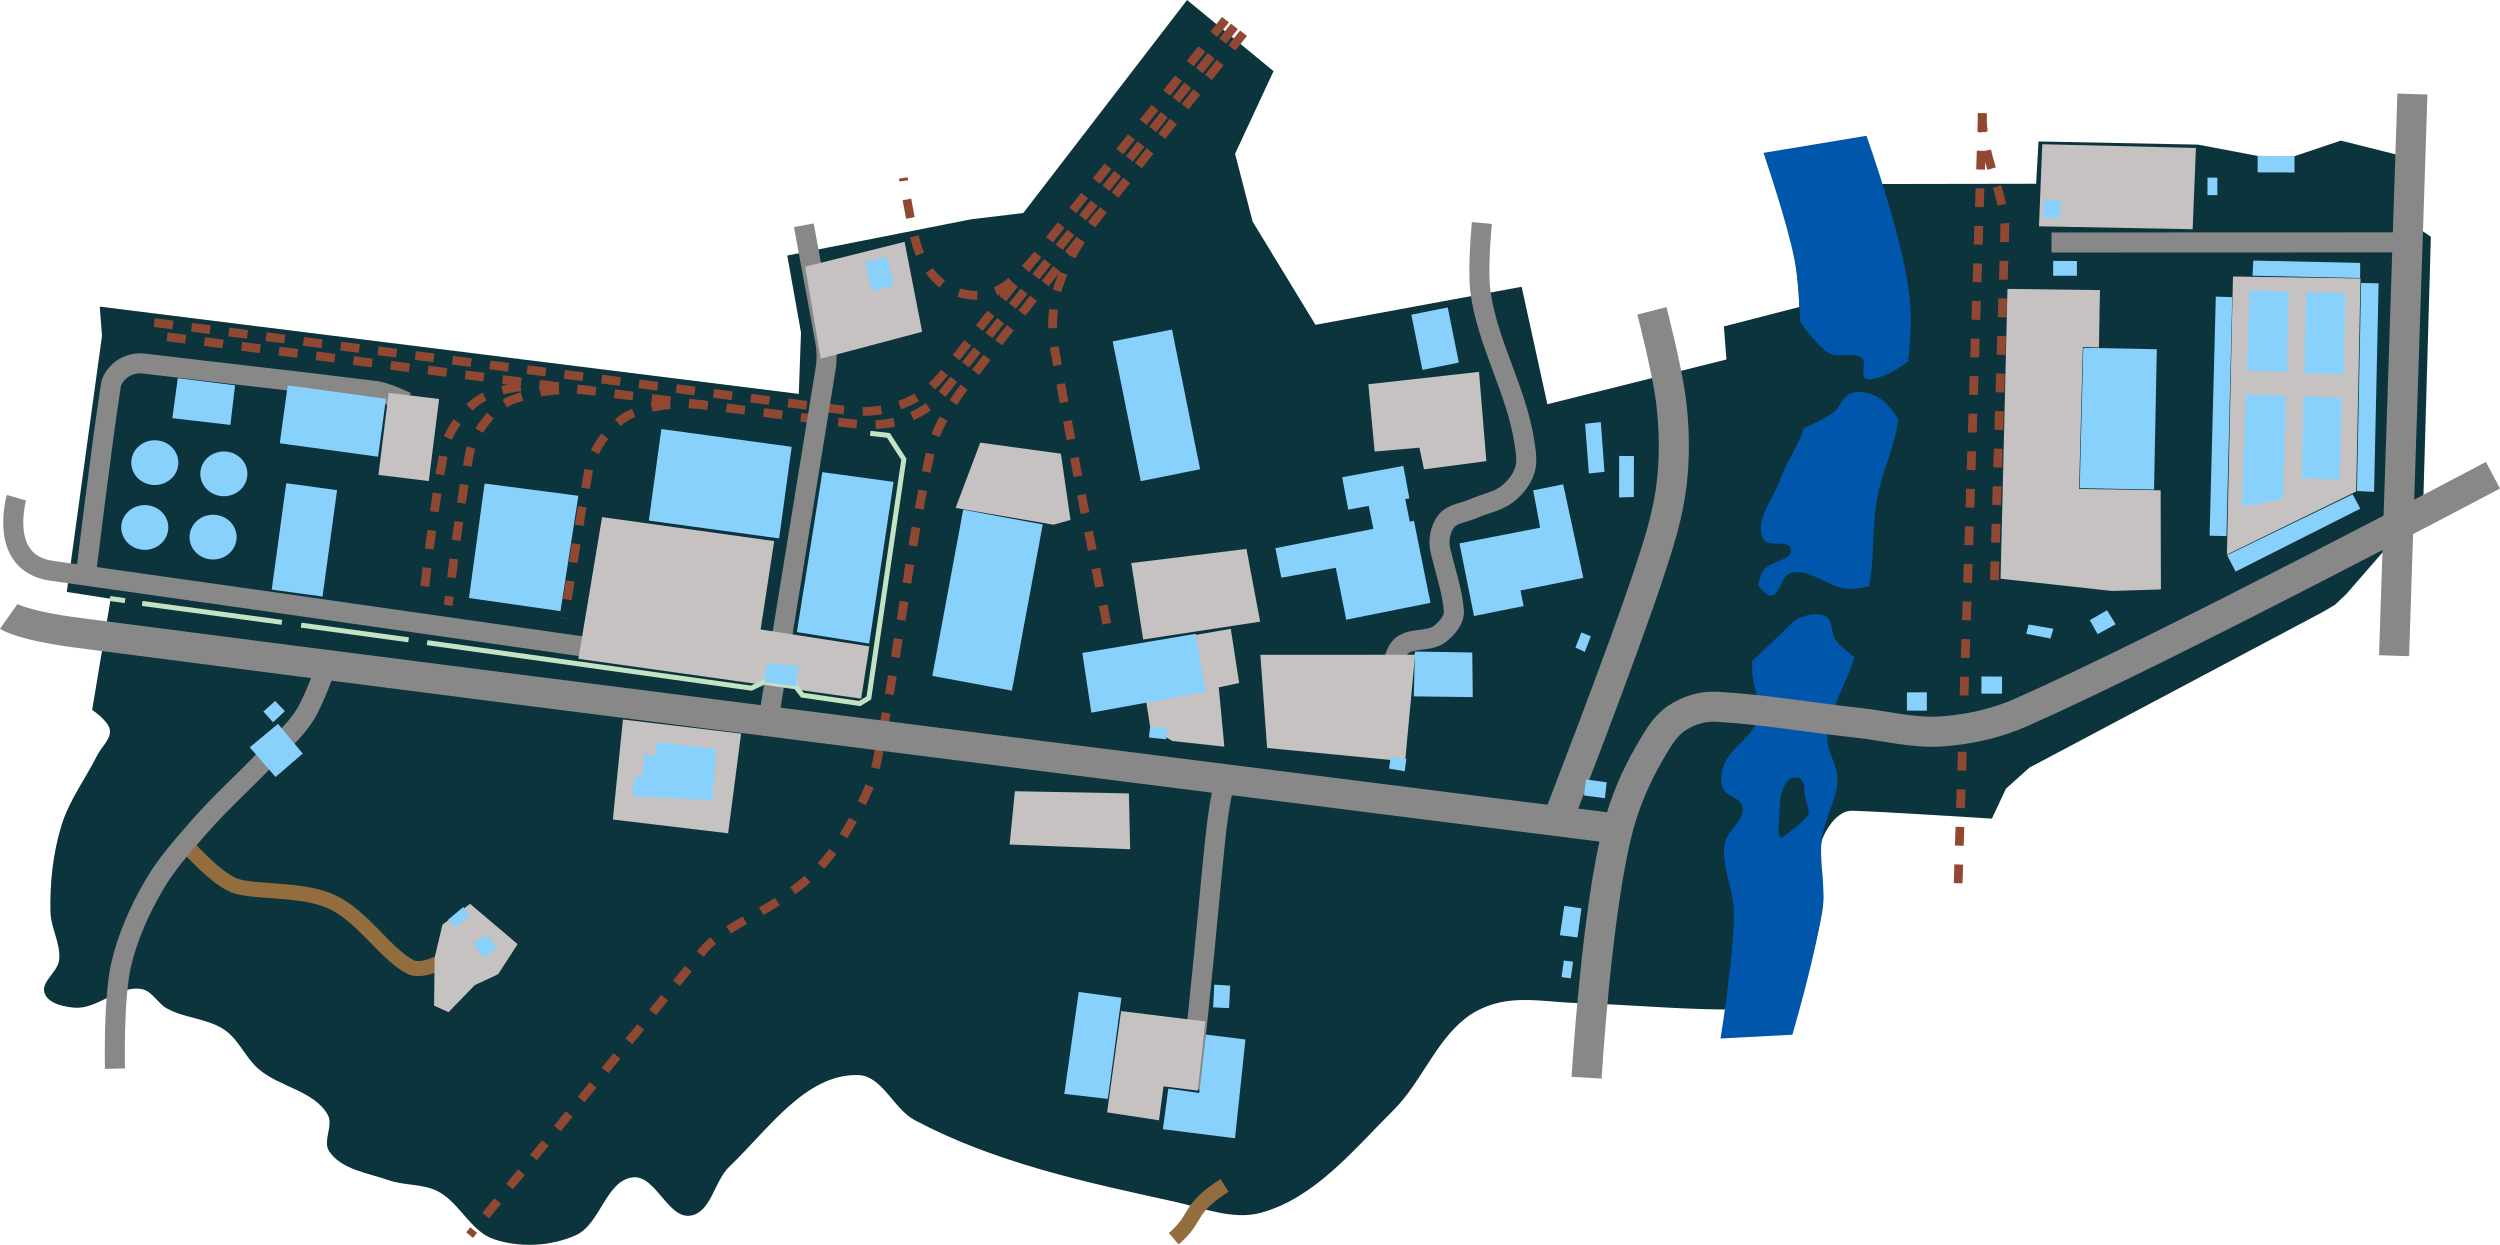
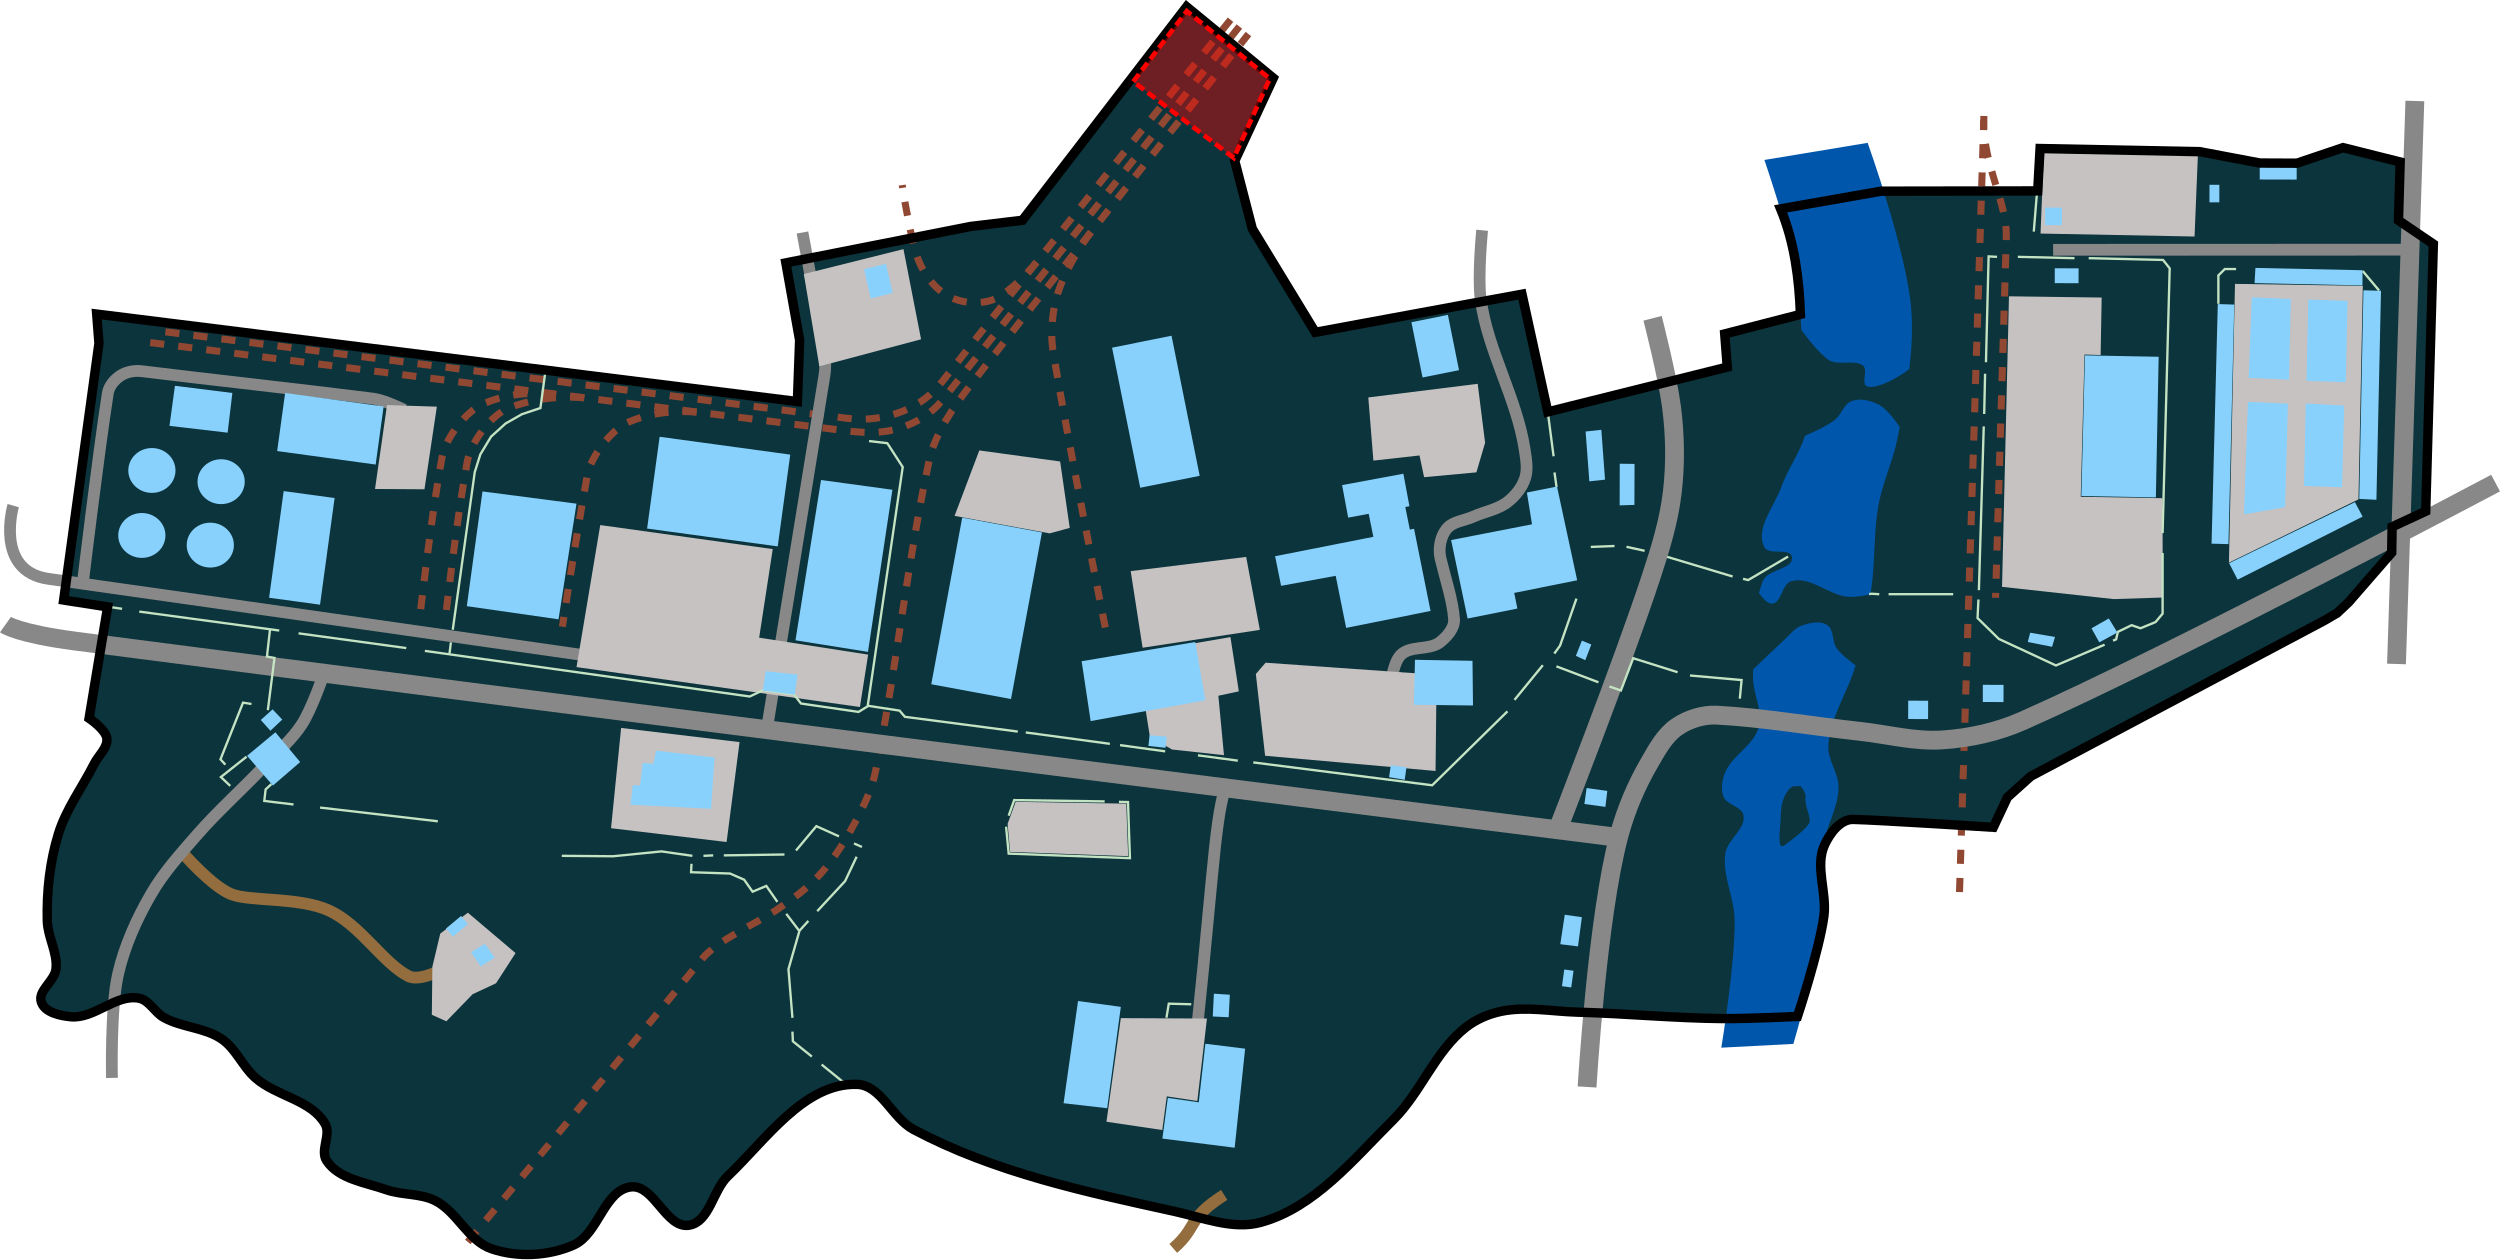
- <svg xmlns="http://www.w3.org/2000/svg" xml:space="preserve" id="svg89" width="1995.644" height="993.699" version="1.1" viewBox="0 0 1995.645 993.699">
+ <svg xmlns="http://www.w3.org/2000/svg" xml:space="preserve" id="svg89" width="1062.483" height="535.174" version="1.1" viewBox="0 0 1062.483 535.174">
  <style id="style_common">
    .cement { fill:#c6c2c2 }
    .land { fill:#0c343c }
    .rock { fill:#ffffcd }
    .water { fill:#0056ab }
    .wood { fill:#593700 }
    .tarmac { fill:#888 }
    .gravel { fill:#946d3e }
    .building { fill:#88d1fd }
-     .map_border { fill:none;stroke:#000;stroke-width:8 }
-     .fence { fill:none;stroke:#c4e3c3;stroke-width:4 }
-     .road_tarmac { fill:none;stroke:#888;stroke-width:16 }
-     .road_gravel { fill:none;stroke:#946d3e;stroke-width:12 }
-     .road_rail { fill:none;stroke:#914833;stroke-dasharray:15;stroke-width:7 }
-     .danger { fill:red;fill-opacity:.4;stroke:red;stroke-dasharray:8,4;stroke-width:4 }
+     .map_border { fill:none;stroke:#000;stroke-width:4 }
+     .fence { fill:none;stroke:#c4e3c3;stroke-width:1 }
+     .road_tarmac { fill:none;stroke:#888 }
+     .road_gravel { fill:none;stroke:#946d3e }
+     .road_small { stroke-width:5 }
+     .road_medium { stroke-width:8 }
+     .road_large { stroke-width:12 }
+     .railroad { fill:none;stroke:#914833;stroke-dasharray:6;stroke-width:3 }
+     .danger { fill:red;fill-opacity:.4;stroke:red;stroke-dasharray:4,2;stroke-width:2 }
  </style>
  <g id="Ground_Level">
    <g id="Base_Terrain" class="land" data-name="Base Terrain">
-       <path id="Base_Map_Shape" d="M947.582 0 816.819 170.064l-41.15 4.904-147.236 29.015 10.972 61.489-1.778 48.968-558.019-69.68 1.809 23.291-28.111 204.474 35.031 5.438-14.782 88.689s13.175 8.873 14.122 15.899c1.008 7.481-6.633 13.566-10.022 20.314-9.36 18.636-22.313 35.782-28.477 55.703-6.896 22.289-9.484 46.1-8.903 69.424.325 13.032 8.437 25.549 6.901 38.494-1.132 9.534-14.879 17.361-11.579 26.38 2.989 8.17 14.775 10.659 23.435 11.485 18.681 1.788 35.934-18.433 54.333-14.742 8.159 1.637 12.443 11.267 19.708 15.323 14.414 8.05 32.842 7.91 46.394 17.339 11.143 7.752 16.441 21.839 26.629 30.81 16.68 14.685 44.696 17.469 55.555 36.859 4.715 8.42-4.216 20.842 1.042 28.934 9.602 14.783 30.875 17.384 47.51 23.218 12.557 4.405 27.054 2.767 38.958 8.716 17.582 8.791 26.24 31.927 44.833 38.304 20.677 7.093 45.538 5.864 65.513-3.017 19.816-8.811 24.185-44.03 45.758-46.251 18.311-1.883 27.843 33.424 46.023 30.527 16.42-2.617 18.889-27.673 30.943-39.125 30.476-28.955 60.77-74.219 102.79-73.062 19.227.528 28.138 26.939 45.121 35.967 64.071 34.053 136.808 49.649 207.684 65.17 22.549 4.94 46.419 14.843 68.685 8.784 42.98-11.691 74.08-50.362 105.68-81.746 22.1-21.948 33.19-54.26 57.67-73.52 8.05-6.337 17.95-10.624 27.98-12.749 19.87-4.214 40.64.052 60.95.603 38.69 1.044 77.3 4.815 116 5.123 19.76.158 59.25-1.673 59.25-1.673s17.39-52.63 21.06-79.942c2.51-18.737-7.29-39.501.53-56.71 4.21-9.269 12.64-20.554 22.82-20.301 21.54.536 111.59 6.28 111.59 6.28l11.23-23.907 18.69-16.778 233.79-124.045 10.05-5.867 9.1-8.576 34.37-39.535.34-20.559 26.75-12.412 6.1-212.816-27.77-18.817 1.32-46.517-45.46-11.42-36.76 12.399-29.51-.139-47.78-9.037-127.25-2.524-1.89 33.761-124.77.213-79.96 14.052c11.15 26.918 14.78 56.227 15.77 84.069l-60.29 15.55 2.03 26.395-142.95 35.69-20.53-93.733-164.57 30.363-50.162-82.376-14.017-54.13 30.699-65.958Z" />
+       <path id="Base_Map_Shape" d="m504.3 2.858-69.784 90.757-21.96 2.617-78.575 15.485 5.855 32.814-.949 26.133-297.795-37.186.966 12.429-15.002 109.121 18.695 2.902-7.889 47.33s7.031 4.736 7.537 8.485c.538 3.992-3.541 7.24-5.349 10.841-4.995 9.945-11.908 19.096-15.197 29.727-3.68 11.895-5.061 24.602-4.751 37.049.173 6.955 4.502 13.634 3.683 20.543-.604 5.088-7.94 9.265-6.179 14.078 1.595 4.36 7.885 5.688 12.506 6.129 9.969.954 19.177-9.837 28.996-7.867 4.354.873 6.64 6.012 10.517 8.177 7.692 4.296 17.527 4.221 24.759 9.253 5.947 4.137 8.774 11.655 14.211 16.442 8.901 7.837 23.853 9.323 29.648 19.671 2.516 4.493-2.25 11.122.556 15.441 5.124 7.889 16.477 9.277 25.354 12.391 6.701 2.35 14.438 1.476 20.791 4.651 9.383 4.691 14.003 17.038 23.925 20.441 11.035 3.786 24.303 3.13 34.962-1.61 10.576-4.702 12.907-23.497 24.42-24.682 9.772-1.005 14.859 17.837 24.561 16.291 8.763-1.397 10.08-14.768 16.513-20.88 16.264-15.452 32.431-39.608 54.855-38.99 10.261.282 15.017 14.376 24.08 19.194 34.192 18.173 73.01 26.496 110.834 34.779 12.033 2.636 24.772 7.921 36.654 4.688 22.937-6.239 39.534-26.877 56.398-43.625 11.794-11.713 17.712-28.957 30.777-39.235 4.296-3.382 9.579-5.67 14.931-6.804 10.604-2.249 21.689.028 32.527.322 20.648.557 41.253 2.569 61.906 2.734 10.545.084 31.619-.893 31.619-.893s9.281-28.087 11.239-42.662c1.34-10-3.89-21.081.283-30.264 2.247-4.947 6.746-10.969 12.178-10.834 11.495.286 59.552 3.351 59.552 3.351l5.993-12.758 9.974-8.954 124.765-66.199 5.36-3.131 4.86-4.576 18.341-21.099.18-10.971 14.28-6.624 3.25-113.573-14.82-10.042.71-24.824-24.261-6.095-19.62 6.617-15.75-.074-25.5-4.823-67.904-1.347-1.009 18.018-66.585.113-42.672 7.499c5.95 14.365 7.887 30.007 8.416 44.865l-32.175 8.298 1.083 14.087-76.287 19.046-10.956-50.022-87.826 16.204-26.769-43.962-7.481-28.887 16.383-35.199Z" />
    </g>
    <g id="River" class="water">
-       <path id="River-3" d="M1449.53 490.292c-4.24.038-8.74 1.299-12.56 2.729-5.26 1.976-8.88 6.918-13.01 10.729-8.23 7.589-20.67 19.645-25.29 24.1.01 2.175.01 4.356.01 6.5-.03 13.12 7.92 26.395 4.62 39.092-3.95 15.171-22.51 23.266-27.56 38.106-1.89 5.576-2.79 12.231-.51 17.665 2.77 6.622 14.45 7.581 15.81 14.634 2.11 10.947-12.67 19.182-14.37 30.199-2.73 17.657 7.04 35.234 7.34 53.099.57 34.128-10.61 101.841-10.61 101.841l57.39-3.012s20.21-68.795 24.28-104.072c2-17.371-3.1-35.124-.76-52.453 2.2-16.372 12.38-31.453 12.45-47.973.05-11.15-8.54-21.308-8.11-32.448.89-22.664 15.46-42.67 21.67-64.504-3.01-2.205-11.41-8.488-15.17-13.843-3.76-5.368-1.85-14.653-7.34-18.246-2.18-1.429-4.74-2.048-7.43-2.133-.28-.01-.56-.013-.85-.01Zm-12.86 130.639c1.74 1.929 4.15 5.721 3.79 8.072-1.15 7.559 5.38 17.577 2.76 21.604-3.86 5.938-17.76 15.912-19.84 17.378-6.01 4.243-2.86-14.553-2.72-21.911.11-5.432.51-11.091 2.65-16.084 1.47-3.44 3.48-7.182 6.77-8.956.47-.252 6.24-.497 6.59-.103Z" />
-       <path id="River-2" d="M1483.66 312.902c-.35.005-.71.018-1.06.038-1.87.113-3.7.461-5.44 1.102-6.23 2.301-7.98 10.829-13.22 14.905-6.65 5.165-18 10.193-23.92 12.73-4.39 14.139-13.85 26.708-18.84 40.77-5.55 15.651-21.14 33.228-13.48 47.963 3.58 6.886 20.61.073 21.96 7.712 1.75 9.843-19.49 9.777-23.13 19.087-1.23 3.15-2.26 6.417-3.13 9.762 2.88 4.014 6.66 8.293 9.99 8.401 7.9.26 8.05-15.549 15.61-17.835 15.13-4.567 29.98 11.385 45.75 12.426 5.24.348 12.42-.949 17.44-1.97.21-1.39.43-2.779.63-4.172 3.24-22.311 1.76-45.211 5.84-67.383 3.32-18.04 11.6-34.916 15.1-52.924.58-2.957 1.15-5.926 1.73-8.893-4.21-6.082-10.55-14.365-16.38-17.542-4.25-2.321-9.39-4.006-14.38-4.167-.36-.012-.71-.015-1.07-.01Z" />
-       <path id="River-1" d="m1489.93 108.394-82.22 13.634s19.28 56.375 24.79 85.551c3.09 16.396 3.59 33.171 4.67 49.838 3.09 4.212 14.14 19.085 21.99 23.997 7.68 4.797 19.33-.861 26.83 4.199 4.97 3.355-2.01 15.106 3.74 16.813 8.5 2.527 27.6-9.084 33.4-13.908 1.88-15.767 2.74-31.581 1.55-47.347-3.42-45.621-34.75-132.777-34.75-132.777Z" />
+       <path id="River-3" d="M772.172 264.51c-2.263.02-4.665.693-6.703 1.456-2.807 1.055-4.739 3.692-6.943 5.726-4.392 4.05-11.031 10.484-13.497 12.861.006 1.161.006 2.325.006 3.469-.016 7.002 4.226 14.086 2.465 20.862-2.108 8.096-12.013 12.416-14.708 20.336-1.008 2.975-1.488 6.527-.272 9.427 1.479 3.534 7.712 4.046 8.438 7.81 1.126 5.842-6.762 10.236-7.669 16.116-1.457 9.423 3.757 18.803 3.917 28.337.304 18.213-5.662 54.349-5.662 54.349l30.627-1.608s10.785-36.713 12.957-55.539c1.067-9.27-1.654-18.745-.405-27.992 1.174-8.738 6.606-16.786 6.644-25.602.026-5.95-4.558-11.371-4.328-17.316.475-12.095 8.25-22.772 11.564-34.424-1.606-1.177-6.089-4.53-8.096-7.387-2.006-2.865-.987-7.82-3.917-9.738-1.163-.762-2.529-1.093-3.965-1.138-.149-.005-.299-.007-.453-.005Zm-6.863 69.717c.928 1.03 2.214 3.053 2.022 4.308-.613 4.034 2.871 9.38 1.473 11.529-2.06 3.169-9.478 8.492-10.588 9.274-3.207 2.265-1.526-7.766-1.451-11.693.058-2.899.272-5.919 1.414-8.583.784-1.836 1.857-3.833 3.613-4.78.251-.134 3.33-.265 3.517-.055Z" />
+       <path id="River-2" d="M790.386 169.843c-.187.003-.379.009-.566.02-.998.06-1.975.246-2.903.588-3.325 1.228-4.259 5.779-7.055 7.955-3.549 2.756-9.606 5.439-12.766 6.793-2.342 7.546-7.391 14.253-10.054 21.758-2.962 8.352-11.281 17.732-7.194 25.596 1.911 3.675 10.999.039 11.72 4.115.934 5.253-10.401 5.218-12.344 10.186-.656 1.681-1.206 3.425-1.67 5.21 1.537 2.142 3.554 4.426 5.331 4.483 4.216.139 4.296-8.298 8.33-9.518 8.075-2.437 16 6.076 24.416 6.632 2.796.186 6.628-.507 9.307-1.052.112-.741.229-1.483.336-2.226 1.729-11.907.939-24.127 3.117-35.96 1.771-9.627 6.19-18.633 8.058-28.244.309-1.578.614-3.162.923-4.745-2.247-3.246-5.63-7.667-8.741-9.362-2.268-1.239-5.011-2.138-7.674-2.224-.192-.006-.379-.008-.571-.005Z" />
+       <path id="River-1" d="m793.732 60.704-43.878 7.276s10.289 30.085 13.229 45.656c1.649 8.75 1.916 17.702 2.493 26.596 1.649 2.248 7.546 10.185 11.735 12.807 4.098 2.56 10.316-.46 14.318 2.241 2.652 1.79-1.073 8.061 1.996 8.972 4.536 1.349 14.729-4.848 17.824-7.422 1.004-8.414 1.463-16.854.828-25.267-1.826-24.347-18.545-70.859-18.545-70.859Z" />
    </g>
-     <g id="Railway" class="road_rail">
-       <path d="M374.839 985.93S497.68 837.026 561.803 758.183c12.036-14.798 43.56-28.304 57.924-38.028 14.452-9.783 25.164-17.475 35.434-28.674 11.528-12.572 20.64-27.345 28.634-42.413 6.698-12.622 13.088-25.782 15.97-39.776 16.72-81.175 24.79-163.979 42.773-247.865 4.657-21.721 19.988-43.557 33.646-61.076 72.574-93.103 218.435-276.349 218.435-276.349" style="stroke-dashoffset:9.8" />
-       <path d="M121.668 267.385s371.495 47.423 553.91 70.25c14.429 1.808 29.74 2.444 43.584-2.018 12.659-4.078 25.111-11.4 33.436-21.771C824.599 224.161 986.62 19.462 986.62 19.462" style="stroke-dashoffset:18.2" />
-       <path d="M883.94 499.884s-29.315-145.203-42.248-222.411c-2.043-12.196-2.088-22.522.293-37.097 5.349-32.733 35.47-68.96 35.47-68.96" style="stroke-dashoffset:28" />
-       <path d="m1563.1 705.054 19.73-627.524" />
-       <path d="M123.149 257.51s373.124 46.917 553.908 70.253c14.685 1.895 30.312-.028 44.081-5.474 13.012-5.15 23.543-13.105 32.151-24.142C825.009 206.203 983.164 9.588 983.164 9.588" />
-       <path d="M450.472 493.73s11.596-76.145 19.823-120.33c2.857-15.336 18.844-36.463 33.126-42.74 29.733-13.068 63.748-6.673 63.748-6.673" style="stroke-dashoffset:14.7" />
-       <path d="M337.662 479.756s8.723-76.718 16.951-120.903c2.857-15.336 18.774-36.624 33.123-42.741 32.868-14.009 65.005-6.046 65.005-6.046" style="stroke-dashoffset:18.2" />
-       <path d="M357.763 483.201s8.726-76.715 16.953-120.903c2.855-15.336 18.619-36.999 33.124-42.738 32.239-12.757 64.689-7.617 64.689-7.617" style="stroke-dashoffset:7.7;stroke-width:7.0" />
-       <path d="M1591.81 470.717s5.54-189.951 8.56-287.058c.86-27.667-18.11-55.742-18.11-93.049" style="stroke-dashoffset:22.4" />
-       <path d="M721.122 142.043s3.122 22.597 9.363 48.854c3.542 14.905 12.29 30.262 25.281 38.382 10.202 6.378 24.298 8.19 35.796 4.644 18.238-5.625 42.77-38.067 42.77-38.067" style="stroke-dashoffset:12.6" />
+     <g id="Railway" class="railroad">
+       <path d="M196.115 531.039s68.088-81.49 102.308-123.565c6.423-7.897 23.246-15.105 30.912-20.294 7.712-5.221 13.429-9.326 18.91-15.303 6.152-6.709 11.015-14.593 15.281-22.634 3.574-6.736 6.984-13.759 8.522-21.227 8.923-43.32 13.23-87.51 22.827-132.277 2.485-11.592 10.667-23.245 17.955-32.594 38.731-49.686 117.763-148.669 117.763-148.669" style="stroke-dasharray:6;stroke-dashoffset:7.8" />
+       <path d="M63.538 145.552s198.254 25.308 295.603 37.49c7.7.965 15.871 1.304 23.259-1.077 6.755-2.176 13.401-6.084 17.843-11.618 38.425-47.862 126.478-159.088 126.478-159.088" style="stroke-dashoffset:11.7" />
+       <path d="M470.336 269.629s-15.644-77.49-22.546-118.693c-1.091-6.509-1.115-12.02.156-19.798 2.855-17.468 18.929-36.801 18.929-36.801" style="stroke-dashoffset:9" />
+       <path d="m832.78 379.121 10.529-334.888" />
+       <path d="M64.329 140.282S263.452 165.32 359.93 177.774c7.837 1.011 16.176-.015 23.524-2.922 6.944-2.748 12.564-6.993 17.158-12.883C438.887 112.901 523.288 7.975 523.288 7.975" style="stroke-dashoffset:6" />
+       <path d="M239.009 266.344s6.189-40.636 10.579-64.215c1.525-8.185 10.057-19.46 17.678-22.809 15.868-6.974 34.02-3.561 34.02-3.561" style="stroke-dashoffset:1.8" />
+       <path d="M178.807 258.887s4.655-40.942 9.046-64.522c1.524-8.184 10.019-19.545 17.676-22.809 17.541-7.476 34.691-3.227 34.691-3.227" style="stroke-dashoffset:0" />
+       <path d="M189.534 260.725s4.657-40.94 9.047-64.521c1.524-8.185 9.936-19.745 17.677-22.808 17.205-6.808 34.522-4.065 34.522-4.065" style="stroke-dashoffset:10.5;stroke-width:3.0" />
+       <path d="M848.101 254.063s2.957-101.37 4.569-153.193c.459-14.765-9.665-29.747-9.665-49.657" style="stroke-dashoffset:3.9" />
+       <path d="M383.446 78.661s1.666 12.06 4.996 26.072c1.891 7.954 6.559 16.15 13.492 20.483 5.445 3.404 12.967 4.371 19.103 2.479 9.733-3.002 22.825-20.316 22.825-20.316" style="stroke-dashoffset:4.8" />
    </g>
-     <g id="Dirt_Roads" class="road_gravel">
-       <path d="M147.745 673.45s23.128 26.834 38.941 33.271c14.771 6.015 53.987 2.096 77.951 13.04 24.798 11.325 43.069 41.892 63.017 52.133 12.532 6.432 40.204-13.028 40.204-13.028" />
-       <path d="M977.523 946.249c-30.424 19.367-20.641 25.446-40.564 42.578" />
+     <g id="Dirt_Roads" class="road_gravel road_small">
+       <path d="M77.455 362.255s12.342 14.32 20.781 17.755c7.883 3.21 28.811 1.119 41.6 6.959 13.234 6.044 22.984 22.357 33.63 27.822 6.688 3.432 21.455-6.953 21.455-6.953" />
+       <path d="M520.278 507.838c-16.236 10.335-11.015 13.58-21.648 22.722" />
    </g>
-     <g id="Roads" class="road_tarmac">
-       <path d="M260.639 530.992s-9.582 27.925-17.484 40.224c-7.973 12.407-19.498 22.137-29.58 32.898-17.659 18.851-37.154 35.98-54.124 55.45-12.97 14.883-26.412 29.703-36.33 46.772-11.593 19.95-21.307 41.471-26.471 63.958-6.184 26.936-4.887 82.764-4.887 82.764" />
-       <path d="M13.133 397.317s-15.14 52.22 28.084 58.312C206.32 478.897 618.776 538.103 618.776 538.103" />
-       <path d="M613.502 574.191s37.318-229.337 45.57-279.947c1.162-7.126 1.017-14.558-.283-21.661-7.438-40.66-17.128-92.787-17.128-92.787" />
-       <path d="M68.178 462.109s12.406-103.547 20.281-154.257c.885-5.699 5.274-10.892 10.105-14.041 4.817-3.138 11.171-4.259 16.878-3.558 58.766 7.198 125.525 14.442 184.551 21.883 8.623 1.087 24.51 8.889 24.51 8.889" />
-       <path d="M978.302 622.019c-9.432 31.245-9.59 79.802-28.416 247.036" />
-       <path d="M1182.93 178.026s-3.58 36.448-1.21 54.447c5.45 41.427 28.84 79.025 35.1 120.338 1.12 7.424 2.64 15.361.38 22.525-2.32 7.356-7.57 13.901-13.59 18.728-7.86 6.308-18.53 7.91-27.72 12.036-7.17 3.22-16.54 3.744-21.39 9.928-4.95 6.307-6.52 15.802-4.65 23.594 3.95 16.407 9.64 33.103 10.72 48.043.51 7.126-5.53 13.874-11.13 18.324-8.64 6.875-23.82 2.411-31.46 10.388-7.15 7.464-8.43 29.831-8.43 29.831" />
-       <path d="m1919.3 193.47-281.67.111" />
+     <g id="Roads" class="road_tarmac road_small">
+       <path d="M137.702 286.23s-5.113 14.902-9.33 21.466c-4.255 6.621-10.406 11.814-15.786 17.556-9.424 10.061-19.828 19.202-28.884 29.592-6.922 7.943-14.096 15.852-19.388 24.961-6.187 10.646-11.371 22.131-14.127 34.132-3.3 14.375-2.608 44.168-2.608 44.168" />
+       <path d="M5.617 214.892s-8.08 27.868 14.987 31.119c88.11 12.418 308.223 44.014 308.223 44.014" />
+       <path d="M326.013 309.284s19.915-122.389 24.319-149.398c.62-3.803.543-7.769-.151-11.56-3.97-21.699-9.141-49.517-9.141-49.517" />
+       <path d="M34.992 249.469s6.621-55.259 10.824-82.321c.472-3.042 2.814-5.813 5.392-7.493 2.571-1.675 5.961-2.273 9.007-1.899 31.361 3.841 66.988 7.707 98.488 11.678 4.602.58 13.081 4.744 13.081 4.744" />
+       <path d="M520.694 334.808c-5.034 16.674-5.118 42.587-15.165 131.834" />
+       <path d="M629.897 97.864s-1.911 19.451-.646 29.057c2.908 22.108 15.391 42.173 18.731 64.22.598 3.962 1.409 8.198.203 12.021-1.238 3.925-4.04 7.418-7.252 9.994-4.195 3.367-9.889 4.221-14.793 6.423-3.827 1.719-8.827 1.998-11.416 5.299-2.641 3.365-3.479 8.433-2.481 12.591 2.108 8.756 5.144 17.666 5.721 25.639.272 3.803-2.951 7.404-5.94 9.779-4.611 3.669-12.712 1.286-16.789 5.543-3.816 3.984-4.499 15.92-4.499 15.92" />
+       <path d="m1022.87 106.106-150.316.059" />
    </g>
-     <g id="Main_Roads" class="road_tarmac" style="stroke-width:24.0">
-       <path d="M1990.02 379.354s-258.25 136.938-376.53 189.313c-20.12 8.909-42.27 13.819-64.23 15.234-22.07 1.422-43.99-4.507-65.97-6.901-37.8-4.114-77.18-10.942-113.35-12.827-11.02-.574-22.68 3.059-31.79 9.292-9.88 6.752-15.89 18.102-21.9 28.451-10.56 18.195-18.92 37.903-24.35 58.229-17.37 64.965-25.4 200.134-25.4 200.134" />
-       <path d="M1292.06 661.66S461.262 557.124 62.695 505.212c-45.617-5.941-55.747-13.134-55.747-13.134" />
-       <path d="M1242.64 656.62s52.38-134.171 74.85-202.559c7.31-22.254 14.17-44.255 16.9-67.521 2.64-22.519 2.26-45.462-.66-67.946-3.09-23.829-15.06-70.49-15.06-70.49" />
-       <path d="m1925.73 75.058-14.64 448.355" />
+     <g id="Main_Roads" class="road_tarmac road_medium">
+       <path d="M1060.61 205.306s-137.817 73.079-200.939 101.03c-10.737 4.754-22.558 7.374-34.277 8.13-11.778.758-23.476-2.406-35.206-3.683-20.172-2.196-41.188-5.84-60.491-6.846-5.881-.306-12.103 1.633-16.965 4.959-5.273 3.604-8.48 9.661-11.687 15.184-5.636 9.71-10.097 20.227-12.995 31.074-9.27 34.67-13.555 106.805-13.555 106.805" />
+       <path d="M688.135 355.963s-443.367-55.787-656.069-83.491c-24.344-3.171-29.75-7.009-29.75-7.009" />
+       <path d="M661.762 353.273s27.953-71.602 39.945-108.099c3.901-11.876 7.562-23.617 9.018-36.033 1.409-12.018 1.207-24.262-.352-36.261-1.649-12.716-8.037-37.618-8.037-37.618" />
+       <path d="m1026.3 42.914-7.81 239.271" />
    </g>
    <g id="Pavement" class="cement">
-       <path d="m1602.49 230.607-5.53 231.379 88.89 9.758 39.11-1.252-.2-79.114-65.12-1.094L1662.65 277l12.83.368.83-45.773Z" />
-       <path d="m1782.49 220.717-4.84 221.982 103.16-50.37 3.49-170.044Z" />
-       <path d="m1630.27 115.126-2.65 65.521 122.66 2.356 2.65-64.894Z" />
-       <path d="m995.005 438.155-91.948 11.309 9.479 61.016 93.374-14.244Z" />
-       <path d="m1180.63 296.843-88.35 9.872 5.04 53.755 35.74-3.107 3.65 17.289 49.79-6.552Z" />
-       <path d="m1006.07 522.682 5.4 74.376 110.17 10.739 7.99-85.13Z" />
-       <path d="m782.489 353.357-19.688 52.11 78.168 13.39 13.543-3.815-7.642-52.874Z" />
-       <path d="m655.096 286.35-12.343-73.475 79.337-19.839 14.016 71.811Z" />
-       <path d="m894.914 807.095-11.157 80.867 41.426 6.335 3.588-27.094 27.339 3.397 6.037-55.199Z" />
-       <path d="m497.249 574.356-8.032 79.842 92.021 11.01 10.336-79.575Z" />
-       <path d="m480.619 412.793-18.904 113.109 225.701 31.788 6.547-41.719-86.788-13.505 10.822-70.536Z" />
-       <path d="m310.272 313.649-8.185 65.445 40.202 4.93 8.215-65.531Z" />
-       <path d="m810.149 631.601-4.219 42.525 96.243 3.801-1.032-44.578Z" />
-       <path d="m982.496 501.99-117.545 20.271 6.843 45.455 43.161-7.732 3.362 21.247 17.59 10.294 41.436 4.527-4.472-47.345 16.295-3.506Z" />
-       <path d="m353.213 738.127-6.267 26.31-.44 38.352 11.542 5.18 20.99-21.605 18.621-8.701 15.519-24.01-37.976-32.176Z" />
+       <path d="m853.801 125.925-2.951 123.479 47.437 5.207 20.872-.668-.107-42.22-34.752-.584 1.606-60.456 6.847.197.443-24.428Z" />
+       <path d="m949.859 120.647-2.58 118.464 55.051-26.881 1.86-90.746Z" />
+       <path d="m868.626 64.297-1.414 34.966 65.457 1.257 1.42-34.631Z" />
+       <path d="m529.608 236.686-49.07 6.035 5.059 32.562 49.83-7.601Z" />
+       <path d="m628.01 163.117-46.49 5.795 2.162 26.843 19.601-2.185 1.948 9.227 22.223-2.048 3.704-12.558Z" />
+       <path d="m537.86 281.648-4.135 4.807 3.935 34.739 72.44 6.464.449-40.882Z" />
+       <path d="m416.195 191.432-10.507 27.81 40.395 7.438 8.548-2.329-4.078-28.217Z" />
+       <path d="m348.21 155.673-6.587-39.211 42.339-10.587 7.48 38.323Z" />
+       <path d="m476.339 432.696-6.101 44.036 23.722 3.528 1.915-14.313 12.976 1.96 4.101-35.033Z" />
+       <path d="m263.973 309.372-4.287 42.609 49.109 5.875 5.516-42.466Z" />
+       <path d="m255.098 223.151-10.089 60.362 120.449 16.965 3.494-22.264-46.316-7.207 5.776-37.643Z" />
+       <path d="m164.483 172.148-5.102 35.66 21.014.137 5.265-35.118Z" />
+       <path d="m431.646 340.784-3.416 9.312 1.044 11.966 50.188 1.805-.809-22.323Z" />
+       <path d="m522.932 270.752-62.73 10.818 3.652 24.258 23.034-4.126 1.794 11.339 9.387 5.493 22.113 2.416-2.387-25.266 8.696-1.871Z" />
+       <path d="m187.106 396.771-3.345 14.04-.235 20.467 6.16 2.765 11.202-11.53 9.937-4.643 8.282-12.814-20.267-17.171Z" />
    </g>
    <g id="Fence" class="fence">
-       <path d="m87.814 477.784 12.014 1.677m13.691 2.235 111.483 15.088m15.368 2.235 85.777 11.735m14.809 2.235 258.73 36.323 10.617-5.029 24.588 3.353 5.588 7.264 45.823 6.706 7.264-4.471 27.941-190.554-12.294-19-14.529-1.676" />
+       <path d="m45.472 257.835 6.411.895m7.306 1.192 59.495 8.052m8.201 1.193 45.776 6.263m7.903 1.192 138.076 19.385 5.666-2.684 13.121 1.789 2.982 3.877 24.455 3.578 3.876-2.386 14.911-101.692-6.561-10.139-7.753-.895" />
+       <path d="m368.765 299.94 13.547 2.069 2.258 2.635 47.984 6.272" />
+       <path d="m435.94 311.292 35.741 4.828" />
+       <path d="m476.008 316.685 19.191 2.634" />
+       <path d="m509.122 321.012 16.933 2.258" />
+       <path d="m114.769 267.391-1.317 11.665 3.198.564-2.822 22.201" />
+       <path d="m136.029 343.213 50.047 5.833" />
+       <path d="m124.741 341.896-12.418-1.505.564-4.892 2.446-2.257" />
+       <path d="m238.757 363.721 21.825.188 20.508-2.069 13.17 1.881" />
+       <path d="m298.963 363.721 4.14-.188" />
+       <path d="m307.618 363.533 25.776-.376" />
+       <path d="m338.286 361.463 8.654-10.348 9.624 4.341" />
+       <path d="m362.933 358.453 3.386 1.505" />
+       <path d="m364.062 364.097-4.892 10.349-11.853 12.793" />
+       <path d="m343.554 391.379-3.763 4.139-4.704 16.368 1.694 20.696" />
+       <path d="m336.781 438.415.188 4.139 8.068 6.487" />
+       <path d="m349.177 452.428 10.912 8.843" />
+       <path d="m293.883 367.108-.188 3.575 16.557.564 6.021 2.634 3.575 5.08 5.832-2.446 4.704 6.773" />
+       <path d="m334.147 388.368 5.456 7.15" />
+       <path d="m495.726 432.534 1.005-5.976 9.554.248" />
+       <path d="m532.64 324.022 76.03 9.716 31.985-31.42" />
+       <path d="m643.657 297.428 12.041-14.729" />
+       <path d="m660.563 277.773 2.446-3.387 6.977-19.977" />
+       <path d="m661.52 206.996-.873-6.209" />
+       <path d="m660.266 193.918-2.439-18.627" />
+       <path d="m708.528 236.651 27.822 8.358" />
+       <path d="m740.788 245.992 2.165.531 16.967-9.988" />
+       <path d="m661.461 283.202 17.874 6.773" />
+       <path d="m683.981 291.751 4.892 1.693 5.216-13.708 18.881 5.955" />
+       <path d="m718.229 287.076 21.936 1.951-.753 7.903" />
+       <path d="m794.351 252.527.94-.188 3.387.188" />
+       <path d="M802.629 252.527h27.469" />
+       <path d="m97.836 333.994-3.951-3.763 10.912-8.654" />
+       <path d="m95.766 324.963-2.07-2.258 9.595-24.082 3.575.564" />
+       <path d="m676.074 232.439 10.072-.386" />
+       <path d="m691.247 232.396 7.714 1.693" />
+       <path d="m848.725 109.16-3.575-.188-1.129 44.967" />
+       <path d="m843.645 158.831-.376 17.121" />
+       <path d="m843.08 181.22-2.069 69.614" />
+       <path d="m840.823 254.785-.377 7.902 9.031 8.843 24.271 11.289 20.696-8.843" />
+       <path d="m898.019 272.282 1.317-.564.752-3.198 5.833-2.823 3.763 1.317 6.397-2.634 3.01-3.574V235.03" />
+       <path d="m919.091 226.563 3.01-112.511-2.822-3.575-31.608-.752" />
+       <path d="m881.65 109.725-24.082-.565" />
+       <path d="m864.341 98.436 1.413-17.178" />
+       <path d="M942.798 129.104v-12.042l2.728-2.728h4.797" />
+       <path d="m1004.13 115.181 6.96 8.278" />
+       <path d="m427.579 351.342 1.102 11.437 51.536 1.929-.827-23.838-3.84-.086" />
+       <path d="m469.469 340.594-38.445-.551-2.343 6.614" />
+       <path d="m231.857 157.303-2.187 16.102-7.842 2.626-6.943 3.943-6.163 5.566-4.572 7.554-2.385 7.553-9.343 66.99" />
+       <path d="m191.627 273.004-.596 4.771" />
    </g>
    <g id="Buildings" class="building">
      <g id="Garages-2" data-name="Garages">
-         <path d="m1798.06 220.093.69-12.087 85.28 1.849-.04 12.087Z" />
-         <path d="m1837.42 381.663 1.45-65.681 30.6 1.695-1.78 65.03Z" />
-         <path d="m1789.65 404.255 3.14-89.515 31.82 1.377-2.23 82.389Z" />
-         <path d="m1839.44 298.015 1.45-64.833 31.24 1.043-1.45 64.834Z" />
-         <path d="m1793.41 295.618 2.44-64.17 31.08 1.375-1.45 64.17Z" />
-         <path d="m1763.82 427.603 4.96-190.81 13.13.396-4.63 190.772Z" />
-         <path d="m1881.45 391.969 3.31-166.133 13.99.358-3.64 166.458Z" />
-         <path d="M1777.81 443.147 1878 394.55l6.12 11.49-99.55 50.227Z" />
-         <path d="m1277.85 336.932-12.51 1.359 2.96 39.684 12.5-1.362Z" />
-         <path d="m1304.31 364.103-11.79-.172-.08 33.166 11.76-.353Z" />
+         <path d="m958.169 120.314.37-6.45 45.511.986-.02 6.451Z" />
+         <path d="m979.179 206.538.77-35.051 16.33.904-.95 34.704Z" />
+         <path d="m953.679 218.595 1.68-47.771 16.98.735-1.19 43.968Z" />
+         <path d="m980.249 161.898.78-34.599 16.67.557-.77 34.599Z" />
+         <path d="m955.689 160.619 1.3-34.245 16.59.733-.78 34.246Z" />
+         <path d="m939.899 231.055 2.65-101.829 7 .211-2.47 101.809Z" />
+         <path d="m1002.67 212.038 1.77-88.659 7.47.191-1.95 88.833Z" />
+         <path d="m947.359 239.35 53.471-25.934 3.27 6.131-53.131 26.805Z" />
+         <path d="m680.552 182.667-6.676.725 1.58 21.178 6.67-.727Z" />
+         <path d="m694.673 197.167-6.292-.092-.043 17.7 6.276-.189Z" />
      </g>
      <g id="Big_Buildings-2" data-name="Big Buildings">
-         <path d="m888.201 272.528 47.348-9.517 22.422 111.553-47.348 9.518Z" />
-         <path d="m525.082 592.429-2.219 10.601-8.405-.799-2.156 17.948-5.739-.296-1.83 15.667 64.146 3.182 2.762-40.845Z" />
-         <path d="m744.238 539.548 24.638-132.674 63.505 11.793-24.638 132.674Z" />
-         <path d="m636.105 504.554 20.348-127.648 56.85 7.766-19.472 129.108Z" />
-         <path d="m517.938 415.572 9.986-73.092 104.014 14.212-9.985 73.09Z" />
-         <path d="m374.361 477.375 12.481-91.37 74.86 9.747-14.307 92.101Z" />
-         <path d="m1247.82 386.605-23.97 4.808 5.59 29.808-64.43 12.542 11.62 57.969 39.63-7.942-2.5-12.457 50.14-10.053Z" />
-         <path d="m1120.21 371.903-48.79 9.061 4.82 25.895 16.36-3.037 3.69 18.323-78.21 15.444 4.74 23.591 43.49-7.97 8.33 41.474 67.21-13.509-13.15-65.43-3.34.659-3.62-17.995 3.29-.611Z" />
-         <path d="m137.566 333.799 4.36-31.911 45.733 5.704-3.775 31.618Z" />
-         <path d="m223.332 353.85 6.339-46.243 78.441 10.754-6.34 46.241Z" />
-         <path d="m216.909 470.662 11.604-84.933 40.556 5.541-11.603 84.933Z" />
-         <path d="m962.52 825.847-5.243 46.654-24.663-3.531-4.326 32.407 57.566 7.279 8.345-78.878Z" />
-         <path d="m863.987 521.222 7.181 47.658 91.322-16.6-8.052-46.357Z" />
-         <path d="m1663.01 277.648-2.87 112.002 59.33 1.119 2.22-112.001Z" />
-         <path d="m861.115 791.834-11.515 81.38 34.723 3.991 10.864-80.728Z" />
-         <path d="m1126.62 251.243 29.05-5.838 8.84 44.024-29.04 5.839Z" />
-         <ellipse cx="123.575" cy="369.312" rx="18.788" ry="17.864" />
-         <ellipse cx="178.707" cy="378.244" rx="18.788" ry="17.864" />
-         <ellipse cx="170.083" cy="428.757" rx="18.788" ry="17.864" />
-         <ellipse cx="115.567" cy="421.057" rx="18.788" ry="17.864" />
-         <path d="m690.753 209.04 5.218 23.298 17.457-4.422-5.3-23.175Z" />
+         <path d="m472.623 147.76 25.268-5.079 11.966 59.532-25.268 5.079Z" />
+         <path d="m278.826 319.017-1.184 5.657-4.486-.426-1.15 9.578-3.063-.158-.976 8.361 34.232 1.698 1.474-21.798Z" />
+         <path d="m395.782 290.796 13.148-70.804 33.891 6.294-13.149 70.803Z" />
+         <path d="M338.075 272.121 348.934 204l30.339 4.144-10.391 68.9Z" />
+         <path d="m275.014 224.634 5.329-39.006 55.508 7.584-5.328 39.006Z" />
+         <path d="m198.392 257.616 6.66-48.761 39.95 5.202-7.635 49.151Z" />
+         <path d="m661.711 206.763-12.792 2.565 2.178 13.495-34.384 6.693 7.006 33.349 21.15-4.238-1.335-6.648 26.758-5.365Z" />
+         <path d="m596.425 201.33-26.037 4.835 2.572 13.819 8.731-1.62 1.969 9.778-41.738 8.242 2.529 12.59 23.21-4.254 4.445 22.134 35.868-7.21-7.018-34.917-1.783.351-1.931-9.603 1.755-.326Z" />
+         <path d="m72.022 180.995 2.327-17.03 24.406 3.044-2.014 16.874Z" />
+         <path d="m117.793 191.695 3.383-24.678 41.861 5.739-3.384 24.677Z" />
+         <path d="m114.365 254.034 6.193-45.326 21.643 2.957-6.192 45.326Z" />
+         <path d="m512.271 443.584-2.798 24.897-13.161-1.884-2.309 17.294 30.721 3.885 4.453-42.095Z" />
+         <path d="m459.688 281.016 3.832 25.433 48.735-8.858-4.297-24.74Z" />
+         <path d="m886.098 151.029-1.531 59.772 31.662.597 1.185-59.771Z" />
+         <path d="m458.155 425.432-6.145 43.43 18.53 2.13 5.798-43.082Z" />
+         <path d="m599.846 136.938 15.503-3.116 4.717 23.494-15.497 3.116Z" />
+         <ellipse cx="64.555" cy="199.947" rx="10.027" ry="9.533" />
+         <ellipse cx="93.978" cy="204.714" rx="10.027" ry="9.533" />
+         <ellipse cx="89.375" cy="231.67" rx="10.027" ry="9.533" />
+         <ellipse cx="60.282" cy="227.561" rx="10.027" ry="9.533" />
+         <path d="m367.239 114.415 2.785 12.434 9.316-2.36-2.829-12.368Z" />
      </g>
      <g id="Small_Buildings-2" data-name="Small Buildings">
-         <path d="m1581.65 553.697.03-13.686 16.49.04-.04 13.686Z" />
-         <path d="m1245.19 746.573 3.54-23.454 13.65 1.961-3.13 23.243Z" />
-         <path d="m363.206 740.598-5.423-6.505 12.011-10.035 5.423 6.507Z" />
-         <path d="m377.766 752.982 10.962-6.732 7.834 10.944-11.169 7.148Z" />
-         <path d="m1128.59 555.89.86-35.805 45.81.799.39 35.594Z" />
-         <path d="m199.367 596.535 22.551-18.731 19.732 23.719-21.719 18.731Z" />
-         <path d="m1522.21 567.247.03-14.607 15.87.038-.04 14.61Z" />
-         <path d="m1264.38 634.926 1.74-12.709 16.49 2.281-1.53 12.709Z" />
-         <path d="m1674.42 506.209-6.21-11.187 13.77-7.875 6.84 11.187Z" />
-         <path d="m1638.94 220.132.03-11.844 18.95.046-.03 11.843Z" />
-         <path d="m1802.18 137.587.03-13.101 29.42.071-.03 13.101Z" />
-         <path d="m917.166 588.683.926-8.461 13.704 1.039-.972 8.919Z" />
-         <path d="m1108.84 613.566 1.36-9.557 12.45 1.7-1.36 9.973Z" />
-         <path d="m610.077 544.555 2.244-15.406 25.394 2.754-2.164 15.952Z" />
-         <path d="m210.25 568.021 9.44-8.475 7.706 8.132-9.44 8.891Z" />
-         <path d="m968.402 804.136.906-18.146 12.69.817-.907 17.935Z" />
-         <path d="m1246.52 779.994 1.81-13.283 7.38 1.006-1.82 13.286Z" />
-         <path d="m1257.58 516.935 4.79-12.086 7.51 3.042-4.8 12.502Z" />
-         <path d="m1617.46 505.931 1.9-7.401 19.77 3.38-2.31 7.817Z" />
-         <path d="m1631.24 173.931.03-13.986 13.41.032-.04 13.987Z" />
-         <path d="m1762.14 155.759.03-13.973 7.86.019-.03 13.973Z" />
+         <path d="m842.679 298.347.016-7.304 8.801.021-.022 7.304Z" />
+         <path d="m663.123 401.278 1.889-12.517 7.284 1.047-1.67 12.404Z" />
+         <path d="m192.439 398.089-2.895-3.471 6.41-5.356 2.894 3.473Z" />
+         <path d="m200.209 404.698 5.85-3.592 4.18 5.84-5.96 3.815Z" />
+         <path d="m600.897 299.517.459-19.108 24.447.427.208 18.995Z" />
+         <path d="m105.003 321.208 12.035-9.996 10.53 12.658-11.59 9.996Z" />
+         <path d="m810.958 305.578.016-7.795 8.47.02-.022 7.797Z" />
+         <path d="m673.364 341.696.928-6.783 8.8 1.218-.816 6.782Z" />
+         <path d="m892.188 273.004-3.315-5.97 7.349-4.203 3.65 5.97Z" />
+         <path d="m873.253 120.335.016-6.321 10.113.025-.016 6.32Z" />
+         <path d="m960.369 76.283.02-6.991 15.7.038-.02 6.991Z" />
+         <path d="m488.068 317.018.494-4.516 7.313.555-.519 4.759Z" />
+         <path d="m590.357 330.297.726-5.101 6.644.908-.726 5.322Z" />
+         <path d="m324.185 293.468 1.197-8.222 13.552 1.47-1.154 8.513Z" />
+         <path d="m110.811 305.991 5.038-4.523 4.112 4.34-5.037 4.745Z" />
+         <path d="m515.41 431.997.484-9.684 6.772.436-.484 9.572Z" />
+         <path d="m663.832 419.113.966-7.088 3.939.537-.972 7.09Z" />
+         <path d="m669.735 278.728 2.556-6.45 4.008 1.624-2.562 6.672Z" />
+         <path d="m861.79 272.856 1.014-3.95 10.551 1.804-1.233 4.171Z" />
+         <path d="m869.144 95.679.016-7.464 7.156.017-.021 7.464Z" />
+         <path d="m938.999 85.981.02-7.457 4.19.01-.01 7.457Z" />
      </g>
+     </g>
+     <g id="Limit" class="map_border">
+       <path d="m504.3 2.858-69.784 90.757-21.96 2.617-78.575 15.485 5.855 32.814-.949 26.133-297.795-37.186.966 12.429-15.002 109.121 18.695 2.902-7.889 47.33s7.031 4.736 7.537 8.485c.538 3.992-3.541 7.24-5.349 10.841-4.995 9.945-11.908 19.096-15.197 29.727-3.68 11.895-5.061 24.602-4.751 37.049.173 6.955 4.502 13.634 3.683 20.543-.604 5.088-7.94 9.265-6.179 14.078 1.595 4.36 7.885 5.688 12.506 6.129 9.969.954 19.177-9.837 28.996-7.867 4.354.873 6.64 6.012 10.517 8.177 7.692 4.296 17.527 4.221 24.759 9.253 5.947 4.137 8.774 11.655 14.211 16.442 8.901 7.837 23.853 9.323 29.648 19.671 2.516 4.493-2.25 11.122.556 15.441 5.124 7.889 16.477 9.277 25.354 12.391 6.701 2.35 14.438 1.476 20.791 4.651 9.383 4.691 14.003 17.038 23.925 20.441 11.035 3.786 24.303 3.13 34.962-1.61 10.576-4.702 12.907-23.497 24.42-24.682 9.772-1.005 14.859 17.837 24.561 16.291 8.763-1.397 10.08-14.768 16.513-20.88 16.264-15.452 32.431-39.608 54.855-38.99 10.261.282 15.017 14.376 24.08 19.194 34.192 18.173 73.01 26.496 110.834 34.779 12.033 2.636 24.772 7.921 36.654 4.688 22.937-6.239 39.534-26.877 56.398-43.625 11.794-11.713 17.712-28.957 30.777-39.235 4.296-3.382 9.579-5.67 14.931-6.804 10.604-2.249 21.689.028 32.527.322 20.648.557 41.253 2.569 61.906 2.734 10.545.084 31.619-.893 31.619-.893s9.281-28.087 11.239-42.662c1.34-10-3.89-21.081.283-30.264 2.247-4.947 6.746-10.969 12.178-10.834 11.495.286 59.552 3.351 59.552 3.351l5.993-12.758 9.974-8.954 124.765-66.199 5.36-3.131 4.86-4.576 18.341-21.099.18-10.971 14.28-6.624 3.25-113.573-14.82-10.042.71-24.824-24.261-6.095-19.62 6.617-15.75-.074-25.5-4.823-67.904-1.347-1.009 18.018-66.585.113-42.672 7.499c5.95 14.365 7.887 30.007 8.416 44.865l-32.175 8.298 1.083 14.087-76.287 19.046-10.956-50.022-87.826 16.204-26.769-43.962-7.481-28.887 16.383-35.199Z" />
+     </g>
+     <g id="Sniper" class="danger">
+       <path d="m481.625 34.675 22.772-29.946 35.248 28.698-15.285 33.689Z" />
    </g>
  </g>
</svg>
